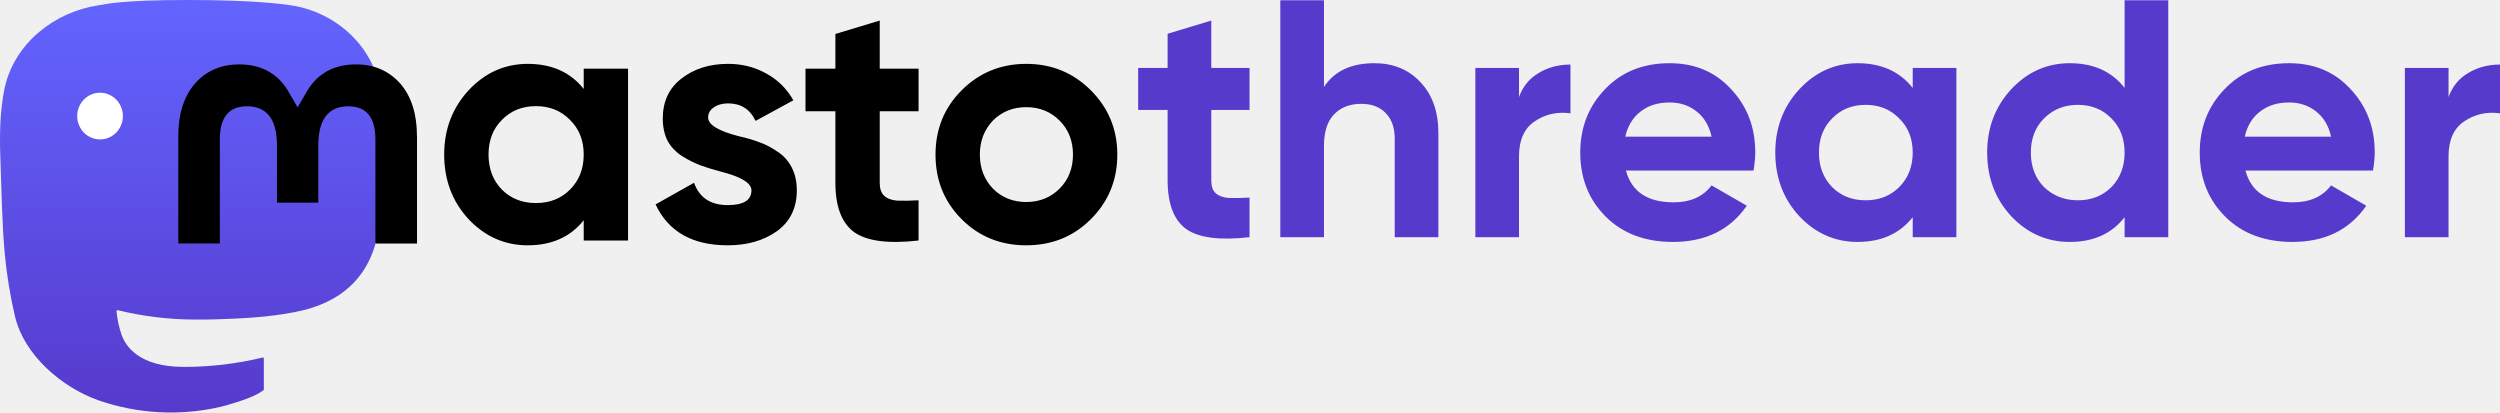
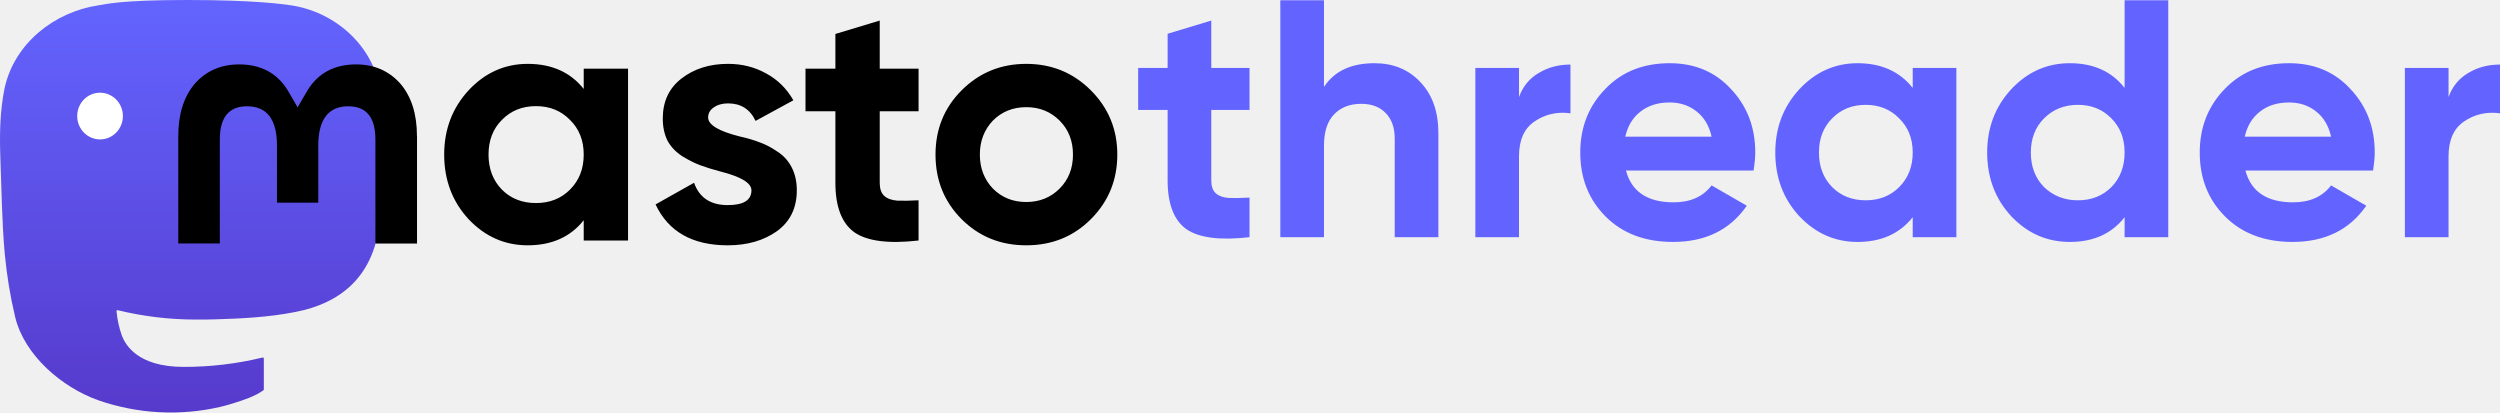
<svg xmlns="http://www.w3.org/2000/svg" width="479.705" height="79.152" viewBox="0 0 479.705 79.152" fill="none" version="1.1" id="svg846">
  <path d="M 72.945,17.521 C 71.817,9.022 64.504,2.313 55.846,1.023 54.381,0.804 48.845,0 36.021,0 H 35.925 C 23.088,0 20.338,0.804 18.873,1.023 10.443,2.289 2.758,8.304 0.885,16.912 c -0.889,4.237 -0.985,8.937 -0.817,13.247 0.24,6.185 0.288,12.346 0.841,18.507 0.384,4.091 1.045,8.146 1.993,12.139 1.777,7.378 8.958,13.515 15.995,16.011 7.529,2.606 15.635,3.044 23.392,1.254 0.853,-0.207 1.693,-0.438 2.534,-0.706 1.885,-0.609 4.095,-1.291 5.728,-2.484 0.024,-0.012 0.036,-0.037 0.048,-0.061 0.012,-0.024 0.024,-0.049 0.024,-0.085 v -5.966 c 0,0 0,-0.049 -0.024,-0.073 0,-0.024 -0.024,-0.049 -0.048,-0.061 -0.024,-0.012 -0.048,-0.024 -0.072,-0.036 -0.024,0 -0.048,0 -0.072,0 -4.971,1.206 -10.075,1.814 -15.178,1.802 -8.802,0 -11.168,-4.237 -11.84,-5.99 -0.54,-1.522 -0.889,-3.117 -1.033,-4.724 0,-0.024 0,-0.049 0.012,-0.073 0,-0.024 0.024,-0.049 0.048,-0.061 0.024,-0.012 0.048,-0.024 0.072,-0.036 h 0.084 c 4.887,1.193 9.907,1.802 14.938,1.802 1.213,0 2.414,0 3.627,-0.036 5.055,-0.146 10.387,-0.402 15.37,-1.388 0.12,-0.024 0.252,-0.049 0.36,-0.073 7.853,-1.534 15.322,-6.331 16.079,-18.483 0.024,-0.475 0.096,-5.016 0.096,-5.503 0,-1.692 0.54,-11.969 -0.084,-18.288 z" fill="url(#paint0_linear_612_176)" id="path833" style="fill:url(#paint0_linear_612_176)" />
  <path d="m 14.815,22.27 c 0,-2.484 1.957,-4.481 4.383,-4.481 2.426,0 4.383,2.009 4.383,4.481 0,2.472 -1.957,4.481 -4.383,4.481 -2.426,0 -4.383,-2.009 -4.383,-4.481 z" fill="#ffffff" id="path835" />
  <defs id="defs844">
    <linearGradient id="paint0_linear_612_176" x1="37.121" y1="0.176" x2="37.121" y2="79.317" gradientUnits="userSpaceOnUse" gradientTransform="translate(-0.4999997,-0.175659)">
      <stop stop-color="#6364FF" id="stop839" />
      <stop offset="1" stop-color="#563ACC" id="stop841" />
    </linearGradient>
  </defs>
  <path id="path911" style="font-style:normal;font-variant:normal;font-weight:bold;font-stretch:normal;font-size:65.943px;line-height:1.25;font-family:Gilroy;-inkscape-font-specification:'Gilroy, Bold';font-variant-ligatures:normal;font-variant-caps:normal;font-variant-numeric:normal;font-variant-east-asian:normal;fill:#000000;stroke-width:2.473" d="m 196.918,12.254 c -4.88,0 -9.013,1.691 -12.398,5.076 -3.341,3.341 -5.012,7.452 -5.012,12.332 0,4.924 1.671,9.055 5.012,12.396 3.341,3.341 7.475,5.012 12.398,5.012 4.924,10e-7 9.055,-1.671 12.396,-5.012 3.385,-3.385 5.078,-7.517 5.078,-12.396 0,-4.836 -1.693,-8.947 -5.078,-12.332 -3.385,-3.385 -7.517,-5.076 -12.396,-5.076 z m 0,8.309 c 2.55,0 4.682,0.858 6.396,2.572 1.715,1.715 2.57,3.89 2.57,6.527 0,2.638 -0.856,4.815 -2.57,6.529 -1.714,1.715 -3.847,2.57 -6.396,2.57 -2.55,0 -4.682,-0.856 -6.396,-2.57 -1.671,-1.758 -2.506,-3.936 -2.506,-6.529 0,-2.594 0.835,-4.769 2.506,-6.527 1.715,-1.715 3.847,-2.572 6.396,-2.572 z m -20.662,-7.386 v 8.177 h -7.452 v 13.716 q 0,1.715 0.857,2.506 0.857,0.791 2.506,0.923 1.649,0.066 4.088,-0.066 v 7.715 q -8.638,0.989 -12.331,-1.583 -3.627,-2.638 -3.627,-9.496 v -13.716 h -5.737 v -8.177 h 5.737 V 6.516 l 8.507,-2.572 v 9.232 z m -40.377,9.364 q 0,2.11 6.001,3.627 2.11,0.462 3.825,1.121 1.715,0.593 3.429,1.78 1.78,1.121 2.77,3.033 0.989,1.912 0.989,4.418 0,5.078 -3.825,7.847 -3.825,2.704 -9.43,2.704 -10.155,0 -13.848,-7.847 l 7.386,-4.154 q 1.517,4.286 6.462,4.286 4.55,0 4.55,-2.836 0,-2.11 -6.001,-3.627 -2.242,-0.593 -3.825,-1.187 -1.583,-0.593 -3.429,-1.715 -1.846,-1.187 -2.836,-2.967 -0.923,-1.846 -0.923,-4.286 0,-4.88 3.561,-7.649 3.627,-2.836 8.968,-2.836 4.022,0 7.32,1.846 3.297,1.78 5.209,5.144 l -7.254,3.957 q -1.583,-3.363 -5.275,-3.363 -1.649,0 -2.77,0.791 -1.055,0.725 -1.055,1.912 z m -34.622,-10.287 c -4.396,0 -8.179,1.691 -11.344,5.076 -3.121,3.385 -4.682,7.496 -4.682,12.332 0,4.88 1.56,9.011 4.682,12.396 3.165,3.341 6.948,5.012 11.344,5.012 4.616,10e-7 8.198,-1.603 10.748,-4.812 v 3.891 h 8.506 V 13.176 h -8.506 v 3.891 c -2.55,-3.209 -6.132,-4.812 -10.748,-4.812 z m 1.582,8.111 c 2.638,0 4.813,0.878 6.527,2.637 1.758,1.715 2.639,3.935 2.639,6.66 0,2.726 -0.88,4.968 -2.639,6.727 -1.714,1.715 -3.89,2.572 -6.527,2.572 -2.638,-10e-7 -4.815,-0.858 -6.529,-2.572 -1.715,-1.758 -2.57,-4.001 -2.57,-6.727 0,-2.726 0.856,-4.946 2.57,-6.66 1.715,-1.758 3.892,-2.637 6.529,-2.637 z M 80.019,26.129 v 20.601 h -7.985 v -19.992 c 0,-4.213 -1.729,-6.344 -5.2,-6.344 -3.83,0 -5.764,2.545 -5.764,7.549 v 10.946 h -7.925 v -10.946 c 0,-5.029 -1.909,-7.549 -5.764,-7.549 -3.458,0 -5.2,2.131 -5.2,6.344 v 19.98 h -7.973 v -20.589 c 0,-4.201 1.045,-7.549 3.146,-10.033 2.174,-2.484 5.019,-3.738 8.538,-3.738 4.083,0 7.181,1.607 9.222,4.822 l 1.993,3.409 1.993,-3.409 c 2.041,-3.202 5.127,-4.822 9.222,-4.822 3.518,0 6.364,1.266 8.538,3.738 2.101,2.484 3.146,5.808 3.146,10.033 z" />
-   <path id="path960" style="font-style:normal;font-variant:normal;font-weight:bold;font-stretch:normal;font-size:64.951px;line-height:1.25;font-family:Gilroy;-inkscape-font-specification:'Gilroy, Bold';font-variant-ligatures:normal;font-variant-caps:normal;font-variant-numeric:normal;font-variant-east-asian:normal;fill:#563acc;fill-opacity:1;stroke-width:2.436" d="m 469.833,13.038 v 5.586 q 1.104,-3.053 3.767,-4.612 2.663,-1.624 6.105,-1.624 v 9.353 q -3.832,-0.52 -6.885,1.559 -2.988,2.013 -2.988,6.69 v 15.523 h -8.379 V 13.038 Z m -14.489,19.68 h -24.487 q 1.624,6.105 9.158,6.105 4.806,0 7.275,-3.248 l 6.755,3.897 q -4.806,6.95 -14.159,6.95 -8.054,0 -12.925,-4.871 -4.871,-4.871 -4.871,-12.276 0,-7.275 4.806,-12.211 4.741,-4.936 12.341,-4.936 7.21,0 11.756,4.936 4.676,4.936 4.676,12.211 0,1.364 -0.325,3.442 z m -24.616,-6.495 h 16.563 q -0.714,-3.183 -2.923,-4.871 -2.143,-1.689 -5.131,-1.689 -3.377,0 -5.586,1.754 -2.208,1.689 -2.923,4.806 z m -23.055,-9.353 V 0.048 h 8.379 V 45.513 h -8.379 v -3.832 q -3.702,4.741 -10.522,4.741 -6.56,0 -11.237,-4.936 -4.612,-5.001 -4.612,-12.211 0,-7.145 4.612,-12.146 4.676,-5.001 11.237,-5.001 6.82,0 10.522,4.741 z m -15.458,19.031 q 2.663,2.533 6.495,2.533 3.897,0 6.43,-2.533 2.533,-2.598 2.533,-6.625 0,-4.027 -2.533,-6.56 -2.533,-2.598 -6.43,-2.598 -3.897,0 -6.495,2.598 -2.533,2.533 -2.533,6.56 0,4.027 2.533,6.625 z M 367.016,16.87 v -3.832 h 8.379 v 32.476 h -8.379 v -3.832 q -3.767,4.741 -10.587,4.741 -6.495,0 -11.172,-4.936 -4.612,-5.001 -4.612,-12.211 0,-7.145 4.612,-12.146 4.676,-5.001 11.172,-5.001 6.82,0 10.587,4.741 z m -15.458,19.031 q 2.533,2.533 6.43,2.533 3.897,0 6.43,-2.533 2.598,-2.598 2.598,-6.625 0,-4.027 -2.598,-6.56 -2.533,-2.598 -6.43,-2.598 -3.897,0 -6.43,2.598 -2.533,2.533 -2.533,6.56 0,4.027 2.533,6.625 z m -15.08,-3.183 h -24.487 q 1.624,6.105 9.158,6.105 4.806,0 7.275,-3.248 l 6.755,3.897 q -4.806,6.95 -14.159,6.95 -8.054,0 -12.925,-4.871 -4.871,-4.871 -4.871,-12.276 0,-7.275 4.806,-12.211 4.741,-4.936 12.341,-4.936 7.21,0 11.756,4.936 4.676,4.936 4.676,12.211 0,1.364 -0.325,3.442 z m -24.616,-6.495 h 16.563 q -0.714,-3.183 -2.923,-4.871 -2.143,-1.689 -5.131,-1.689 -3.377,0 -5.586,1.754 -2.208,1.689 -2.923,4.806 z M 291.471,13.038 v 5.586 q 1.104,-3.053 3.767,-4.612 2.663,-1.624 6.105,-1.624 v 9.353 q -3.832,-0.52 -6.885,1.559 -2.988,2.013 -2.988,6.69 V 45.513 H 283.092 V 13.038 Z m -27.745,-0.909 q 5.391,0 8.768,3.572 3.507,3.637 3.507,9.873 v 19.94 h -8.379 V 26.613 q 0,-3.183 -1.754,-4.936 -1.689,-1.754 -4.676,-1.754 -3.312,0 -5.261,2.078 -1.884,2.013 -1.884,5.976 V 45.513 H 245.669 V 0.048 h 8.379 V 16.675 q 2.988,-4.547 9.678,-4.547 z m -23.964,0.909 v 8.054 h -7.339 v 13.51 q 0,1.689 0.844,2.468 0.844,0.779 2.468,0.909 1.624,0.065 4.027,-0.065 v 7.599 q -8.509,0.974 -12.146,-1.559 -3.572,-2.598 -3.572,-9.353 v -13.51 h -5.651 v -8.054 h 5.651 V 6.478 l 8.379,-2.533 v 9.093 z" />
+   <path id="path960" style="font-style:normal;font-variant:normal;font-weight:bold;font-stretch:normal;font-size:64.951px;line-height:1.25;font-family:Gilroy;-inkscape-font-specification:'Gilroy, Bold';font-variant-ligatures:normal;font-variant-caps:normal;font-variant-numeric:normal;font-variant-east-asian:normal;fill:#6364ff;fill-opacity:1;stroke-width:2.436" d="m 469.833,13.038 v 5.586 q 1.104,-3.053 3.767,-4.612 2.663,-1.624 6.105,-1.624 v 9.353 q -3.832,-0.52 -6.885,1.559 -2.988,2.013 -2.988,6.69 v 15.523 h -8.379 V 13.038 Z m -14.489,19.68 h -24.487 q 1.624,6.105 9.158,6.105 4.806,0 7.275,-3.248 l 6.755,3.897 q -4.806,6.95 -14.159,6.95 -8.054,0 -12.925,-4.871 -4.871,-4.871 -4.871,-12.276 0,-7.275 4.806,-12.211 4.741,-4.936 12.341,-4.936 7.21,0 11.756,4.936 4.676,4.936 4.676,12.211 0,1.364 -0.325,3.442 z m -24.616,-6.495 h 16.563 q -0.714,-3.183 -2.923,-4.871 -2.143,-1.689 -5.131,-1.689 -3.377,0 -5.586,1.754 -2.208,1.689 -2.923,4.806 z m -23.055,-9.353 V 0.048 h 8.379 V 45.513 h -8.379 v -3.832 q -3.702,4.741 -10.522,4.741 -6.56,0 -11.237,-4.936 -4.612,-5.001 -4.612,-12.211 0,-7.145 4.612,-12.146 4.676,-5.001 11.237,-5.001 6.82,0 10.522,4.741 z m -15.458,19.031 q 2.663,2.533 6.495,2.533 3.897,0 6.43,-2.533 2.533,-2.598 2.533,-6.625 0,-4.027 -2.533,-6.56 -2.533,-2.598 -6.43,-2.598 -3.897,0 -6.495,2.598 -2.533,2.533 -2.533,6.56 0,4.027 2.533,6.625 z M 367.016,16.87 v -3.832 h 8.379 v 32.476 h -8.379 v -3.832 q -3.767,4.741 -10.587,4.741 -6.495,0 -11.172,-4.936 -4.612,-5.001 -4.612,-12.211 0,-7.145 4.612,-12.146 4.676,-5.001 11.172,-5.001 6.82,0 10.587,4.741 z m -15.458,19.031 q 2.533,2.533 6.43,2.533 3.897,0 6.43,-2.533 2.598,-2.598 2.598,-6.625 0,-4.027 -2.598,-6.56 -2.533,-2.598 -6.43,-2.598 -3.897,0 -6.43,2.598 -2.533,2.533 -2.533,6.56 0,4.027 2.533,6.625 z m -15.08,-3.183 h -24.487 q 1.624,6.105 9.158,6.105 4.806,0 7.275,-3.248 l 6.755,3.897 q -4.806,6.95 -14.159,6.95 -8.054,0 -12.925,-4.871 -4.871,-4.871 -4.871,-12.276 0,-7.275 4.806,-12.211 4.741,-4.936 12.341,-4.936 7.21,0 11.756,4.936 4.676,4.936 4.676,12.211 0,1.364 -0.325,3.442 z m -24.616,-6.495 h 16.563 q -0.714,-3.183 -2.923,-4.871 -2.143,-1.689 -5.131,-1.689 -3.377,0 -5.586,1.754 -2.208,1.689 -2.923,4.806 z M 291.471,13.038 v 5.586 q 1.104,-3.053 3.767,-4.612 2.663,-1.624 6.105,-1.624 v 9.353 q -3.832,-0.52 -6.885,1.559 -2.988,2.013 -2.988,6.69 V 45.513 H 283.092 V 13.038 Z m -27.745,-0.909 q 5.391,0 8.768,3.572 3.507,3.637 3.507,9.873 v 19.94 h -8.379 V 26.613 q 0,-3.183 -1.754,-4.936 -1.689,-1.754 -4.676,-1.754 -3.312,0 -5.261,2.078 -1.884,2.013 -1.884,5.976 V 45.513 H 245.669 V 0.048 h 8.379 V 16.675 q 2.988,-4.547 9.678,-4.547 z m -23.964,0.909 v 8.054 h -7.339 v 13.51 q 0,1.689 0.844,2.468 0.844,0.779 2.468,0.909 1.624,0.065 4.027,-0.065 v 7.599 q -8.509,0.974 -12.146,-1.559 -3.572,-2.598 -3.572,-9.353 v -13.51 h -5.651 v -8.054 h 5.651 V 6.478 l 8.379,-2.533 v 9.093 z" />
</svg>
